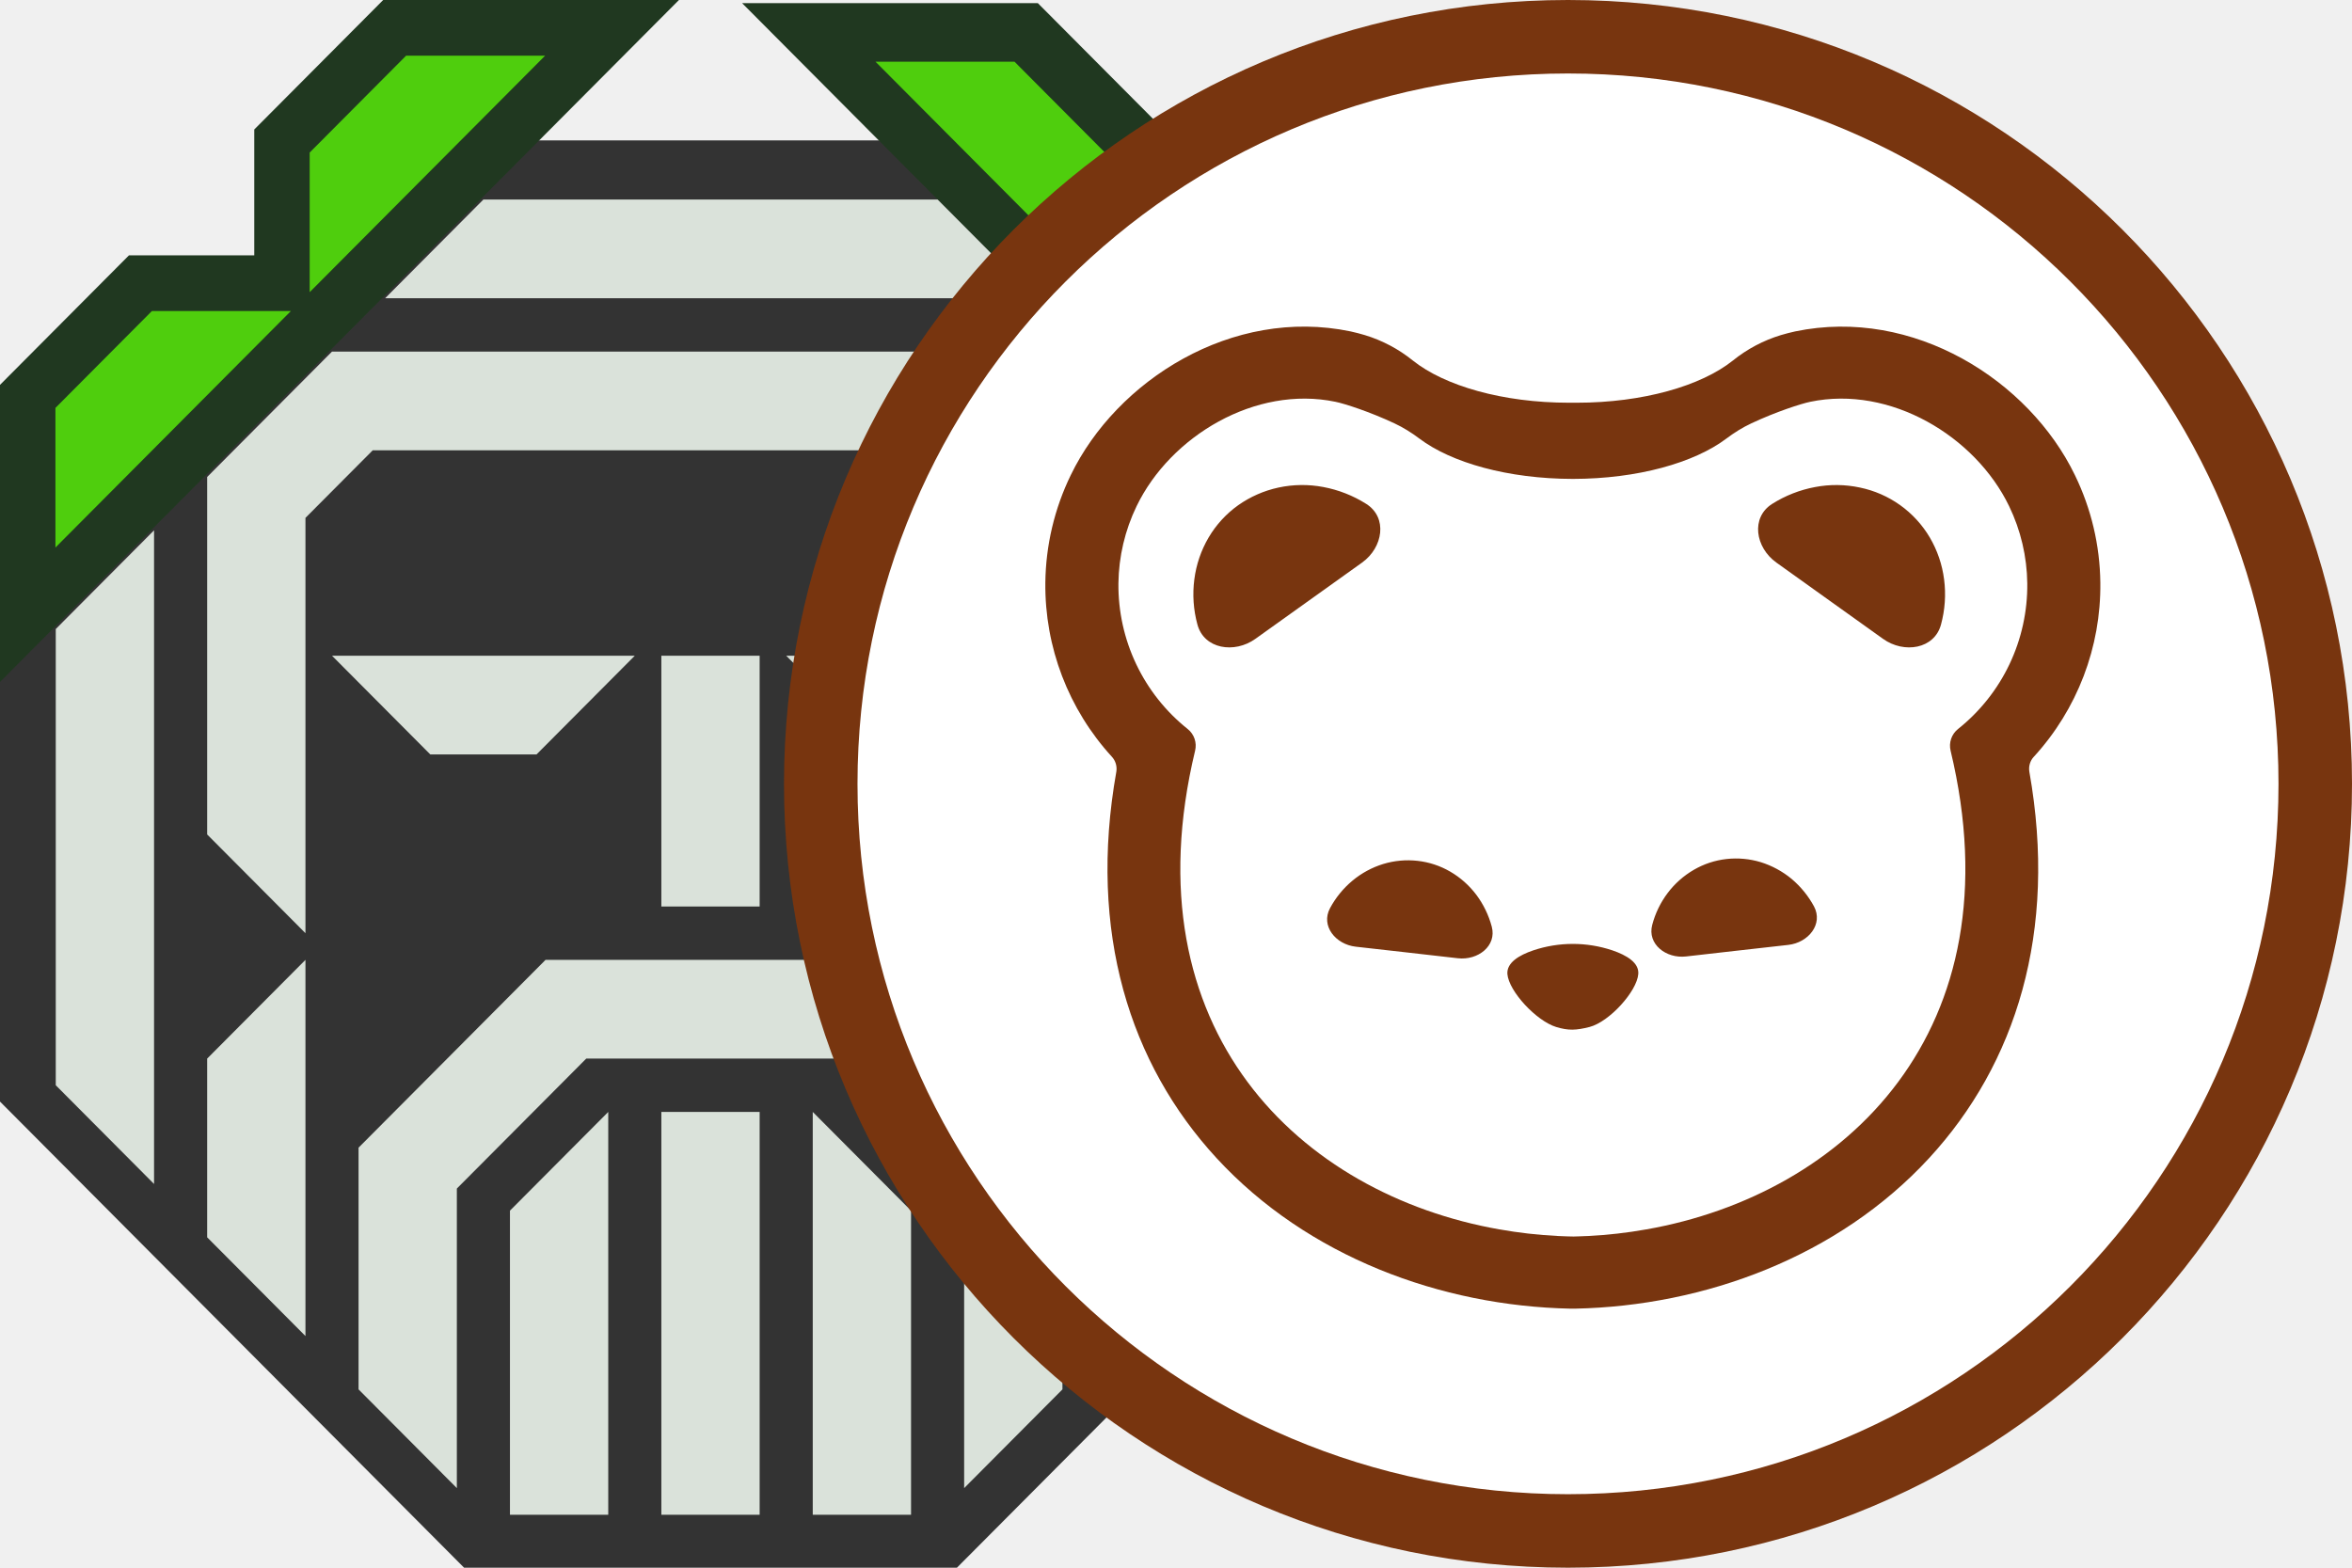
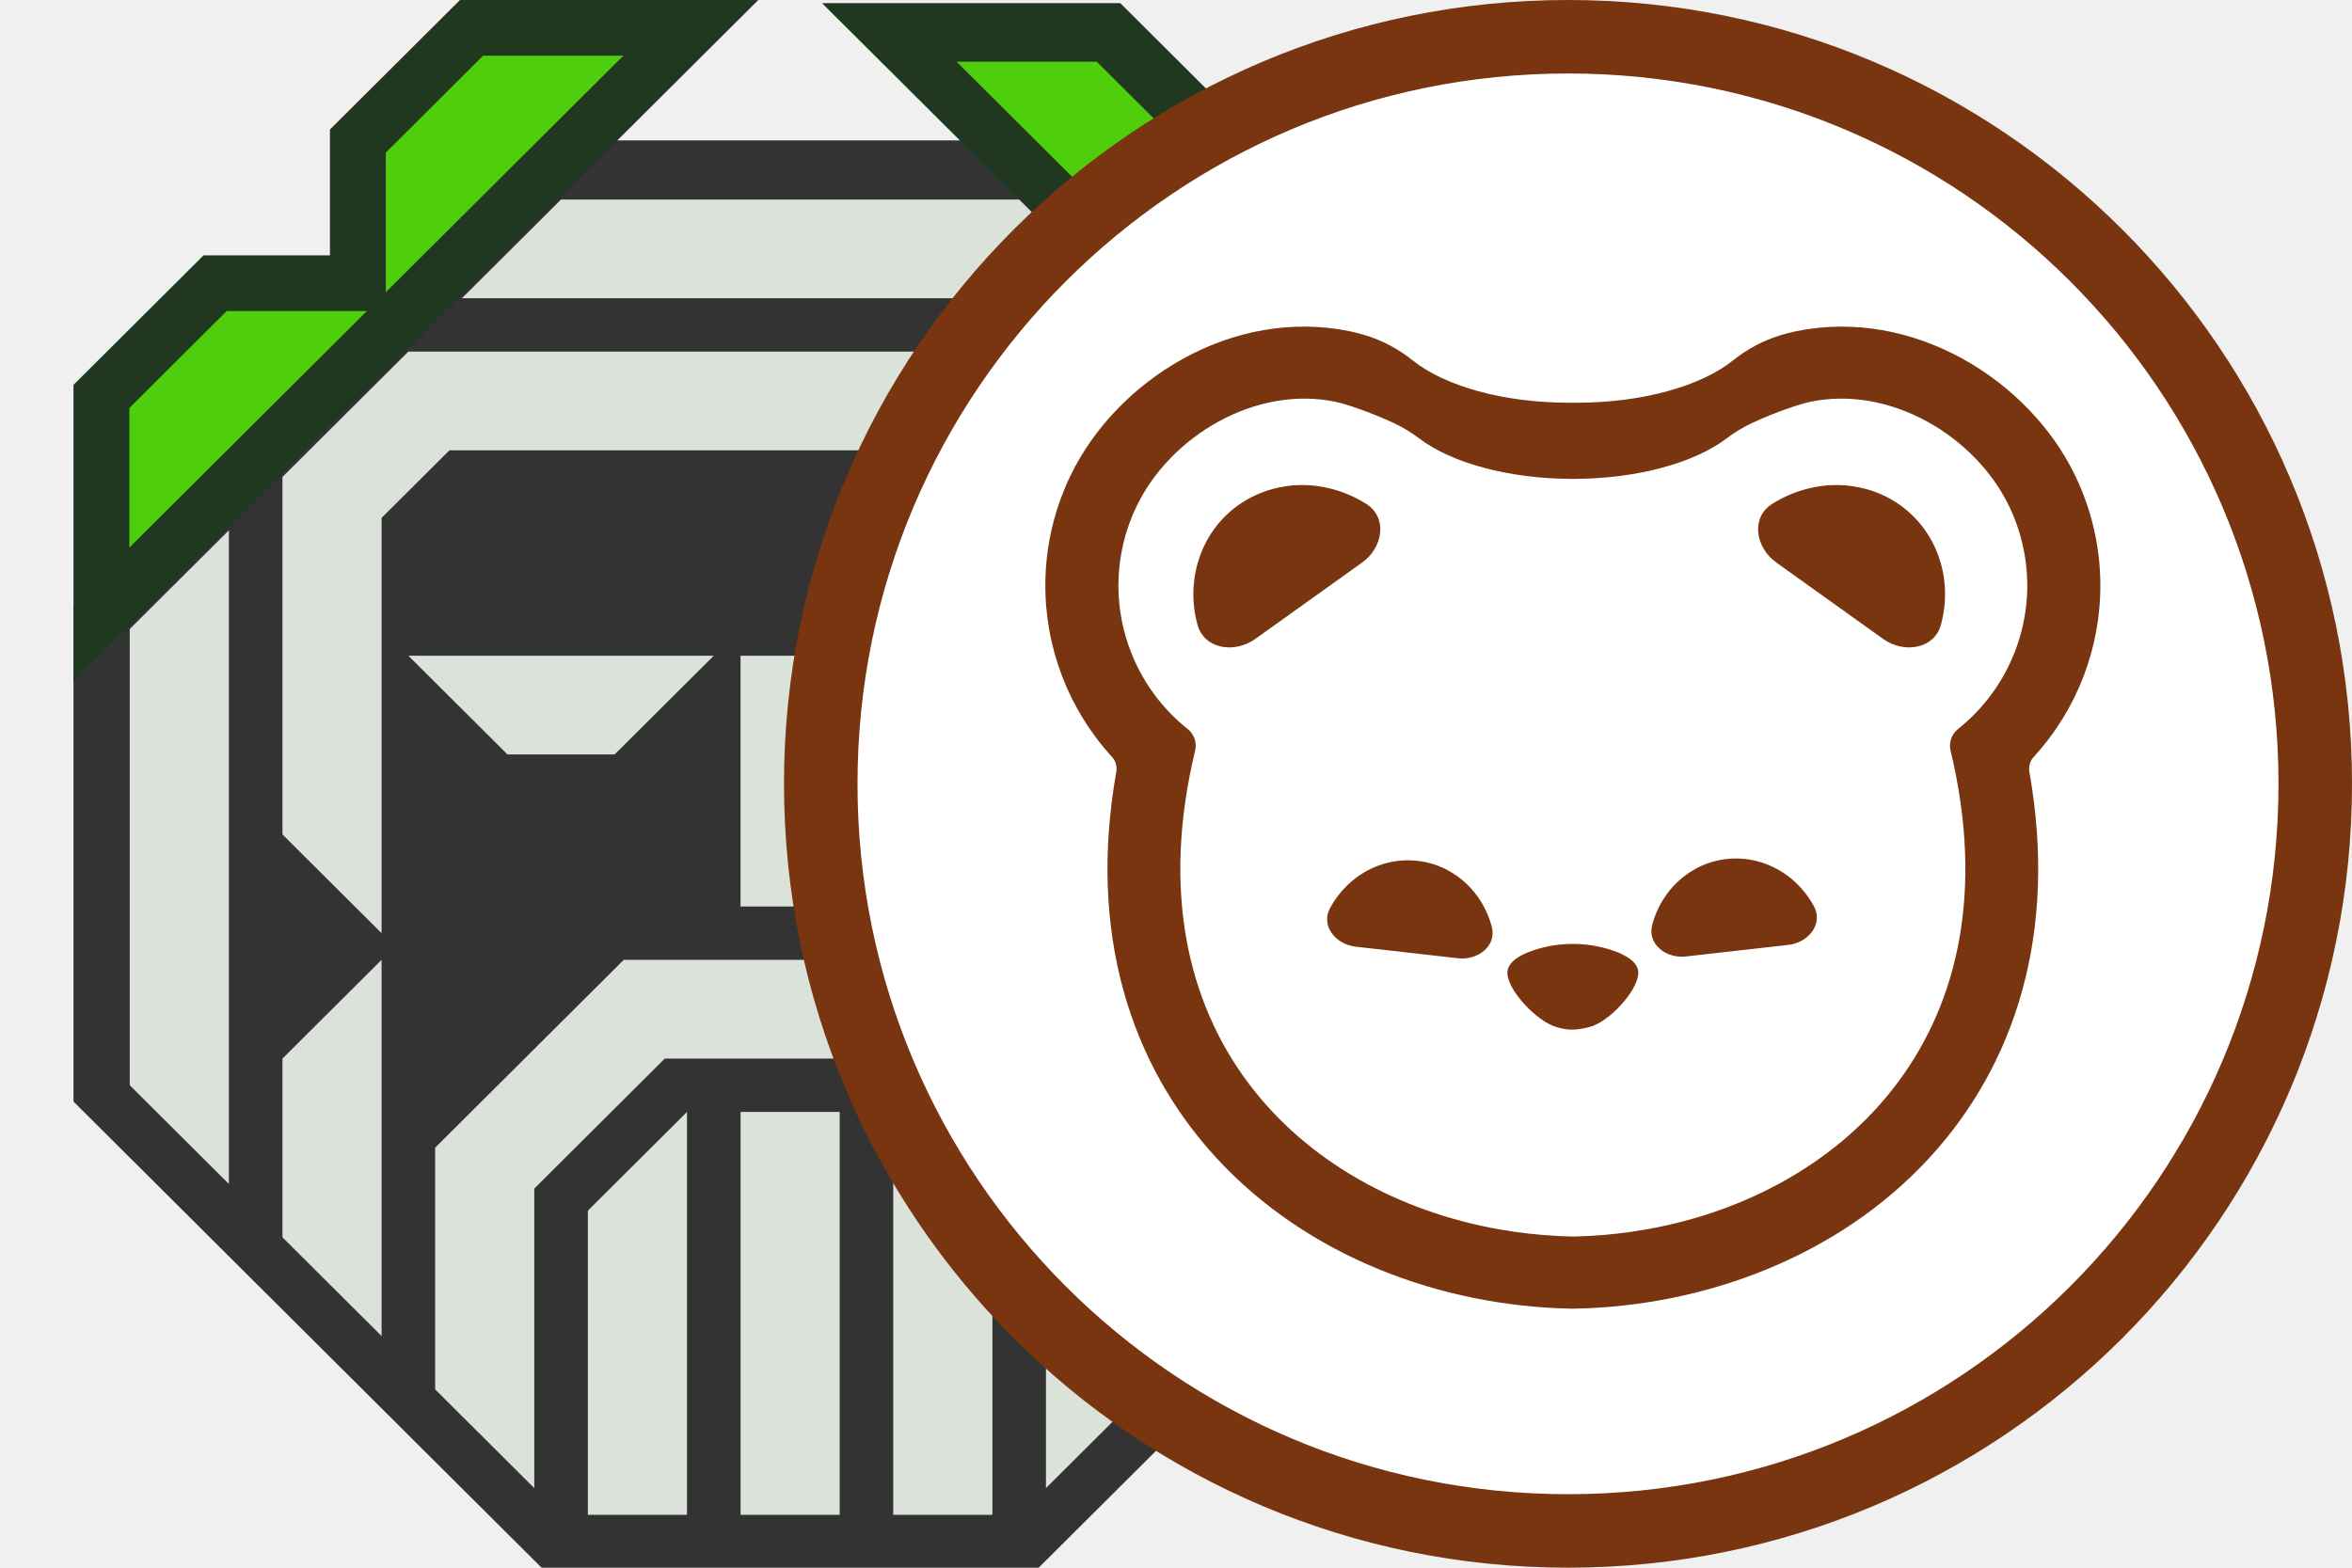
- <svg xmlns="http://www.w3.org/2000/svg" width="192" height="128" viewBox="0 0 192 128" fill="none">
-   <g clip-path="url(#clip0_24_71)">
-     <path d="M90.38 75.99C93.721 80.453 94.421 85.304 92.481 90.543C90.541 95.783 86.692 99.22 80.934 100.854C78.18 101.635 75.371 101.666 72.506 100.946C69.642 100.226 67.294 98.863 65.462 96.858C58.82 99.825 52.579 99.68 46.74 96.422C40.901 93.165 37.392 87.871 36.214 80.54C33.308 79.832 30.838 78.436 28.804 76.354C26.77 74.271 25.303 71.644 24.403 68.472C22.959 63.381 24.108 58.614 27.852 54.17C31.595 49.726 35.939 47.795 40.883 48.376L49.568 49.428C50.503 46.367 52.117 43.632 54.409 41.223C56.701 38.814 59.409 37.077 62.533 36.01L60.686 29.5C60.378 28.416 60.478 27.418 60.986 26.507C61.494 25.596 62.291 24.987 63.376 24.679C64.46 24.371 65.458 24.471 66.369 24.98C67.279 25.488 67.889 26.284 68.197 27.369L70.328 34.88C73.676 34.922 76.63 35.639 79.189 37.032C81.749 38.425 84.235 40.672 86.649 43.775L93.909 41.714C94.994 41.406 95.992 41.507 96.903 42.015C97.814 42.523 98.422 43.319 98.731 44.404C99.038 45.489 98.938 46.487 98.43 47.397C97.922 48.308 97.126 48.917 96.04 49.225L89.531 51.073C90.264 54.291 90.25 57.496 89.487 60.689C88.725 63.881 87.287 66.678 85.174 69.082L90.38 75.99ZM60.188 87.805C59.548 85.551 59.114 83.307 58.886 81.073C58.658 78.838 58.635 76.612 58.818 74.397C57.159 75.859 55.277 77.092 53.172 78.095C51.067 79.098 48.906 79.824 46.689 80.273C47.612 83.528 49.279 85.828 51.69 87.172C54.101 88.517 56.933 88.728 60.188 87.805ZM45.099 69.903C47.769 69.146 50.032 68.143 51.887 66.895C53.742 65.647 56.013 63.56 58.699 60.633L41.901 58.637C39.197 58.322 37.137 58.929 35.723 60.458C34.308 61.986 33.92 63.878 34.56 66.131C35.175 68.301 36.335 69.685 38.038 70.284C39.74 70.883 42.094 70.756 45.099 69.903ZM78.092 90.84C80.178 90.247 81.661 89.038 82.54 87.21C83.419 85.382 83.3 83.771 82.183 82.374L70.592 67.268C69.764 70.389 69.291 73.409 69.172 76.327C69.054 79.247 69.302 81.791 69.918 83.961C70.7 86.715 71.778 88.686 73.152 89.874C74.526 91.062 76.173 91.384 78.092 90.84ZM78.468 60.705C79.066 59.633 79.419 58.338 79.529 56.819C79.639 55.3 79.481 53.789 79.055 52.287C78.297 49.616 76.781 47.612 74.508 46.273C72.234 44.935 69.804 44.632 67.217 45.366C65.715 45.793 64.367 46.446 63.174 47.325C61.981 48.205 61.055 49.234 60.398 50.413L71.441 52.148L78.468 60.705Z" fill="white" />
-     <g clip-path="url(#clip1_24_71)">
-       <path d="M0 89.942L37.883 128L78.117 128L116 89.942L116 49.52L78.117 11.463L37.883 11.463L0 49.52L0 89.942Z" fill="#333333" />
-       <path d="M31.281 0L20.756 10.573V20.849H10.526L0 31.424V55.679L20.756 34.828V34.829L34.671 20.849L55.424 7.37172e-05L31.281 0Z" fill="#203820" />
-       <path d="M60.578 0.254L81.333 21.105H81.33L115.998 55.935V31.68L105.474 21.105H95.245V10.829L84.719 0.254H60.578Z" fill="#203820" />
-       <path d="M39.462 16.29L31.438 24.351H84.562L76.538 16.29H39.462ZM27.103 28.706L16.911 38.945V68.132L24.935 76.194V42.284L30.427 36.767H85.574L91.065 42.284V76.194L99.089 68.132V38.945L88.897 28.706H27.103ZM103.424 43.299V96.67L111.448 88.609V51.361L103.424 43.299ZM12.576 43.3L4.552 51.361V88.609L12.576 96.671V43.3ZM27.103 53.539L35.127 61.6H43.797L51.82 53.539H27.103ZM53.988 53.539V74.016H62.012V53.539L53.988 53.539ZM64.179 53.539L72.203 61.6H80.873L88.897 53.539H64.179ZM24.935 78.371L16.911 86.433V101.026L24.935 109.087V78.371ZM44.534 78.371L29.27 93.706V113.442L37.294 121.503V97.045L47.858 86.432H68.143L78.706 97.045V121.503L86.73 113.442V93.402L71.892 78.371L44.534 78.371ZM91.065 78.371V109.087L99.089 101.026V86.432L91.065 78.371ZM49.653 90.788L41.629 98.848V123.681H49.653V90.788ZM53.988 90.788V123.681H62.012V90.787L53.988 90.788ZM66.347 90.788V123.681H74.371V98.848L66.347 90.788Z" fill="#DAE2DA" />
-       <path d="M33.154 4.544L25.28 12.455V23.855L44.502 4.544H33.154ZM12.4 25.395L4.525 33.306V44.706L23.747 25.395H12.4Z" fill="#4FCE0D" />
-       <path d="M71.471 5.039L90.693 24.35V12.951L82.818 5.039H71.471ZM92.225 25.89L111.447 45.201V33.801L103.573 25.89H92.225Z" fill="#4FCE0D" />
-     </g>
-     <path d="M128 128C163.346 128 192 99.346 192 64C192 28.654 163.346 0 128 0C92.654 0 64 28.654 64 64C64 99.346 92.654 128 128 128Z" fill="#78350F" />
-     <path d="M128 122C160.033 122 186 96.032 186 64C186 31.968 160.033 6 128 6C95.968 6 70 31.968 70 64C70 96.032 95.968 122 128 122Z" fill="white" />
-     <path d="M111.52 41.136C110.455 40.464 109.272 39.999 108.034 39.766C106.821 39.534 105.573 39.548 104.366 39.808C103.184 40.063 102.066 40.553 101.078 41.25C100.098 41.949 99.275 42.847 98.664 43.884C98.047 44.934 97.65 46.099 97.496 47.308C97.336 48.54 97.421 49.791 97.748 50.99C98.286 53.002 100.772 53.386 102.48 52.162L106.832 49.05L111.196 45.93C112.902 44.704 113.3 42.256 111.52 41.136ZM157.534 43.884C156.92 42.845 156.096 41.945 155.114 41.243C154.132 40.541 153.014 40.053 151.832 39.808C150.624 39.549 149.377 39.535 148.164 39.768C146.925 40 145.742 40.464 144.676 41.136C142.896 42.256 143.296 44.704 145.002 45.928L149.366 49.05L153.718 52.162C155.426 53.386 157.912 53.002 158.45 50.99C158.776 49.791 158.862 48.54 158.702 47.308C158.548 46.099 158.151 44.934 157.534 43.884ZM131.63 77.598C129.531 76.893 127.259 76.893 125.16 77.598C124 77.992 122.988 78.604 123.052 79.526C123.168 80.938 125.412 83.354 127.034 83.852C128.026 84.152 128.648 84.132 129.754 83.852C131.376 83.436 133.632 80.938 133.738 79.526C133.812 78.604 132.788 77.994 131.63 77.598ZM120.512 73.054C119.935 72.289 119.212 71.647 118.384 71.166C117.566 70.69 116.658 70.391 115.718 70.286C114.775 70.181 113.821 70.269 112.914 70.544C112.008 70.824 111.154 71.28 110.406 71.904C109.656 72.529 109.033 73.293 108.572 74.154C107.802 75.594 109.026 77.11 110.67 77.296L114.822 77.764L119.006 78.24C120.65 78.428 122.198 77.234 121.776 75.658C121.525 74.717 121.096 73.833 120.512 73.054ZM146.248 71.756C145.507 71.144 144.655 70.682 143.738 70.396C142.831 70.121 141.878 70.033 140.936 70.138C139.996 70.243 139.088 70.544 138.27 71.02C137.441 71.501 136.717 72.143 136.14 72.908C135.553 73.686 135.124 74.57 134.876 75.512C134.456 77.088 136.004 78.282 137.636 78.094L141.822 77.618L145.982 77.15C147.628 76.964 148.85 75.45 148.082 74.008C147.617 73.149 146.995 72.385 146.248 71.756Z" fill="#78350F" />
-     <path d="M166.018 61.8C169.571 57.923 171.516 52.839 171.456 47.58C171.423 44.533 170.714 41.532 169.38 38.792C165.648 31.074 156.206 25.048 146.542 27.06C146.149 27.147 145.76 27.247 145.374 27.362C143.946 27.797 142.615 28.503 141.454 29.442C138.872 31.502 134.128 32.882 128.702 32.882H128.086C122.662 32.882 117.918 31.498 115.336 29.438C114.175 28.499 112.843 27.794 111.414 27.36C111.029 27.245 110.639 27.144 110.246 27.058C100.584 25.046 91.142 31.072 87.41 38.79C86.077 41.529 85.368 44.53 85.334 47.576C85.277 52.835 87.222 57.92 90.774 61.798C90.919 61.96 91.027 62.151 91.088 62.36C91.15 62.568 91.164 62.788 91.13 63.002C88.802 76.102 92.238 86.882 99.31 94.556C106.738 102.616 117.634 106.632 128.204 106.85H128.586C139.154 106.632 150.052 102.618 157.48 94.558C164.552 86.882 167.988 76.104 165.66 63.002C165.626 62.788 165.64 62.568 165.701 62.359C165.763 62.151 165.87 61.959 166.016 61.798L166.018 61.8ZM159.832 59.528C159.575 59.735 159.382 60.011 159.276 60.323C159.17 60.635 159.155 60.971 159.232 61.292C164.722 84.164 150.612 97.516 134.402 100.378H134.392C132.828 100.657 131.247 100.837 129.66 100.918C129.566 100.918 129.46 100.928 129.366 100.928C129.07 100.948 128.766 100.948 128.47 100.96H128.396L128.376 100.958H128.322C128.026 100.948 127.722 100.948 127.426 100.928C127.332 100.928 127.226 100.916 127.13 100.916C125.544 100.835 123.964 100.655 122.4 100.376H122.388C106.18 97.516 92.068 84.164 97.56 61.29C97.637 60.97 97.622 60.634 97.516 60.322C97.409 60.01 97.217 59.735 96.96 59.528C95.173 58.106 93.734 56.295 92.754 54.233C91.773 52.17 91.276 49.911 91.3 47.628C91.327 45.442 91.834 43.29 92.786 41.322C95.546 35.606 102.492 31.446 109.016 32.806C109.78 32.962 111.828 33.626 113.824 34.562C114.548 34.902 115.228 35.326 115.864 35.806C118.48 37.782 123.114 39.096 128.396 39.102C133.68 39.098 138.316 37.782 140.93 35.808C141.566 35.328 142.244 34.904 142.97 34.564C144.964 33.628 147.012 32.964 147.778 32.806C154.3 31.446 161.246 35.606 164.008 41.324C164.959 43.292 165.466 45.445 165.492 47.63C165.517 49.913 165.019 52.172 164.039 54.234C163.058 56.296 161.619 58.106 159.832 59.528Z" fill="#78350F" />
-   </g>
-   <defs>
-     <clipPath id="clip0_24_71">
-       <rect width="192" height="128" fill="white" />
-     </clipPath>
-     <clipPath id="clip1_24_71">
-       <rect width="116" height="128" fill="white" />
-     </clipPath>
-   </defs>
+ <svg xmlns="http://www.w3.org/2000/svg" viewBox="0 0 192 128">
+   <path fill="#333" d="M6 89.942 44.21 128h40.58L123 89.942V49.52L84.79 11.463H44.21L6 49.52z" />
+   <path fill="#203820" d="M37.551 0 26.935 10.573v10.276H16.617L6 31.424V55.68l20.935-20.851v.001L40.97 20.85 61.902 0zM67.1.254l20.935 20.851h-.004L123 55.935V31.68l-10.615-10.575h-10.317V10.83L91.449.254z" />
+   <path fill="#dae2da" d="m45.802 16.29-8.093 8.06H91.29l-8.093-8.06zM33.336 28.706 23.057 38.945v29.188l8.093 8.06v-33.91l5.539-5.516H92.31l5.539 5.517v33.91l8.093-8.061V38.945l-10.28-10.239zm76.98 14.594v53.37l8.092-8.061V51.36zm-91.631 0-8.093 8.061V88.61l8.092 8.06zm14.65 10.24 8.093 8.06h8.745l8.093-8.06zm27.118 0v20.477h8.092V53.54zm10.279 0 8.093 8.06h8.745l8.093-8.06zM31.15 78.37l-8.093 8.061v14.594l8.093 8.061zm19.768 0L35.522 93.707v19.736l8.094 8.061V97.045L54.27 86.432h20.46l10.654 10.613v24.458l8.093-8.061v-20.04l-14.965-15.03zm46.932 0v30.716l8.093-8.061V86.432zM56.081 90.789l-8.093 8.06v24.833h8.093zm4.373 0v32.893h8.092V90.788zm12.465 0v32.893h8.093V98.848z" />
+   <path fill="#4fce0d" d="m39.44 4.544-7.942 7.911v11.4l19.388-19.31zM18.507 25.395l-7.943 7.911v11.4l19.388-19.31zM78.087 5.04l19.388 19.31v-11.4l-7.942-7.91zm20.934 20.85 19.387 19.311v-11.4l-7.942-7.91z" />
+   <circle cx="64" cy="64" r="64" fill="#78350f" transform="translate(64)" />
+   <circle cx="64" cy="64" r="58" fill="#fff" transform="translate(64)" />
+   <path fill="#78350f" d="M111.52 41.136a10 10 0 0 0-3.486-1.37 9.2 9.2 0 0 0-3.668.042 9 9 0 0 0-3.288 1.442 8.6 8.6 0 0 0-2.414 2.634 9 9 0 0 0-1.168 3.424 9.4 9.4 0 0 0 .252 3.682c.538 2.012 3.024 2.396 4.732 1.172l4.352-3.112 4.364-3.12c1.706-1.226 2.104-3.674.324-4.794m46.014 2.748a8.66 8.66 0 0 0-5.702-4.076 9.2 9.2 0 0 0-3.668-.04 10 10 0 0 0-3.488 1.368c-1.78 1.12-1.38 3.568.326 4.792l4.364 3.122 4.352 3.112c1.708 1.224 4.194.84 4.732-1.172a9.4 9.4 0 0 0 .252-3.682 9 9 0 0 0-1.168-3.424M131.63 77.598a10.16 10.16 0 0 0-6.47 0c-1.16.394-2.172 1.006-2.108 1.928.116 1.412 2.36 3.828 3.982 4.326.992.3 1.614.28 2.72 0 1.622-.416 3.878-2.914 3.984-4.326.074-.922-.95-1.532-2.108-1.928m-11.118-4.544a7.2 7.2 0 0 0-2.128-1.888 6.8 6.8 0 0 0-2.666-.88 7 7 0 0 0-2.804.258c-.906.28-1.76.736-2.508 1.36a7.6 7.6 0 0 0-1.834 2.25c-.77 1.44.454 2.956 2.098 3.142l4.152.468 4.184.476c1.644.188 3.192-1.006 2.77-2.582a7.6 7.6 0 0 0-1.264-2.604m25.736-1.298a7.4 7.4 0 0 0-2.51-1.36 7 7 0 0 0-2.802-.258 6.8 6.8 0 0 0-2.666.882 7.2 7.2 0 0 0-2.13 1.888 7.5 7.5 0 0 0-1.264 2.604c-.42 1.576 1.128 2.77 2.76 2.582l4.186-.476 4.16-.468c1.646-.186 2.868-1.7 2.1-3.142a7.8 7.8 0 0 0-1.834-2.252" />
+   <path fill="#78350f" d="M166.018 61.8a20.7 20.7 0 0 0 5.438-14.22 20.6 20.6 0 0 0-2.076-8.788c-3.732-7.718-13.174-13.744-22.838-11.732q-.59.13-1.168.302a11.6 11.6 0 0 0-3.92 2.08c-2.582 2.06-7.326 3.44-12.752 3.44h-.616c-5.424 0-10.168-1.384-12.75-3.444a11.6 11.6 0 0 0-3.922-2.078 16 16 0 0 0-1.168-.302c-9.662-2.012-19.104 4.014-22.836 11.732a20.6 20.6 0 0 0-2.076 8.786 20.72 20.72 0 0 0 5.44 14.222 1.46 1.46 0 0 1 .356 1.204c-2.328 13.1 1.108 23.88 8.18 31.554 7.428 8.06 18.324 12.076 28.894 12.294h.382c10.568-.218 21.466-4.232 28.894-12.292 7.072-7.676 10.508-18.454 8.18-31.556a1.45 1.45 0 0 1 .356-1.204zm-6.186-2.272a1.74 1.74 0 0 0-.6 1.764c5.49 22.872-8.62 36.224-24.83 39.086h-.01a38 38 0 0 1-4.732.54c-.094 0-.2.01-.294.01-.296.02-.6.02-.896.032h-.074l-.02-.002h-.054c-.296-.01-.6-.01-.896-.03-.094 0-.2-.012-.296-.012a38 38 0 0 1-4.73-.54h-.012c-16.208-2.86-30.32-16.212-24.828-39.086a1.74 1.74 0 0 0-.6-1.762 15 15 0 0 1-5.66-11.9 14.9 14.9 0 0 1 1.486-6.306c2.76-5.716 9.706-9.876 16.23-8.516.764.156 2.812.82 4.808 1.756.724.34 1.404.764 2.04 1.244 2.616 1.976 7.25 3.29 12.532 3.296 5.284-.004 9.92-1.32 12.534-3.294.636-.48 1.314-.904 2.04-1.244 1.994-.936 4.042-1.6 4.808-1.758 6.522-1.36 13.468 2.8 16.23 8.518a14.9 14.9 0 0 1 1.484 6.306 15 15 0 0 1-5.66 11.898" />
</svg>
